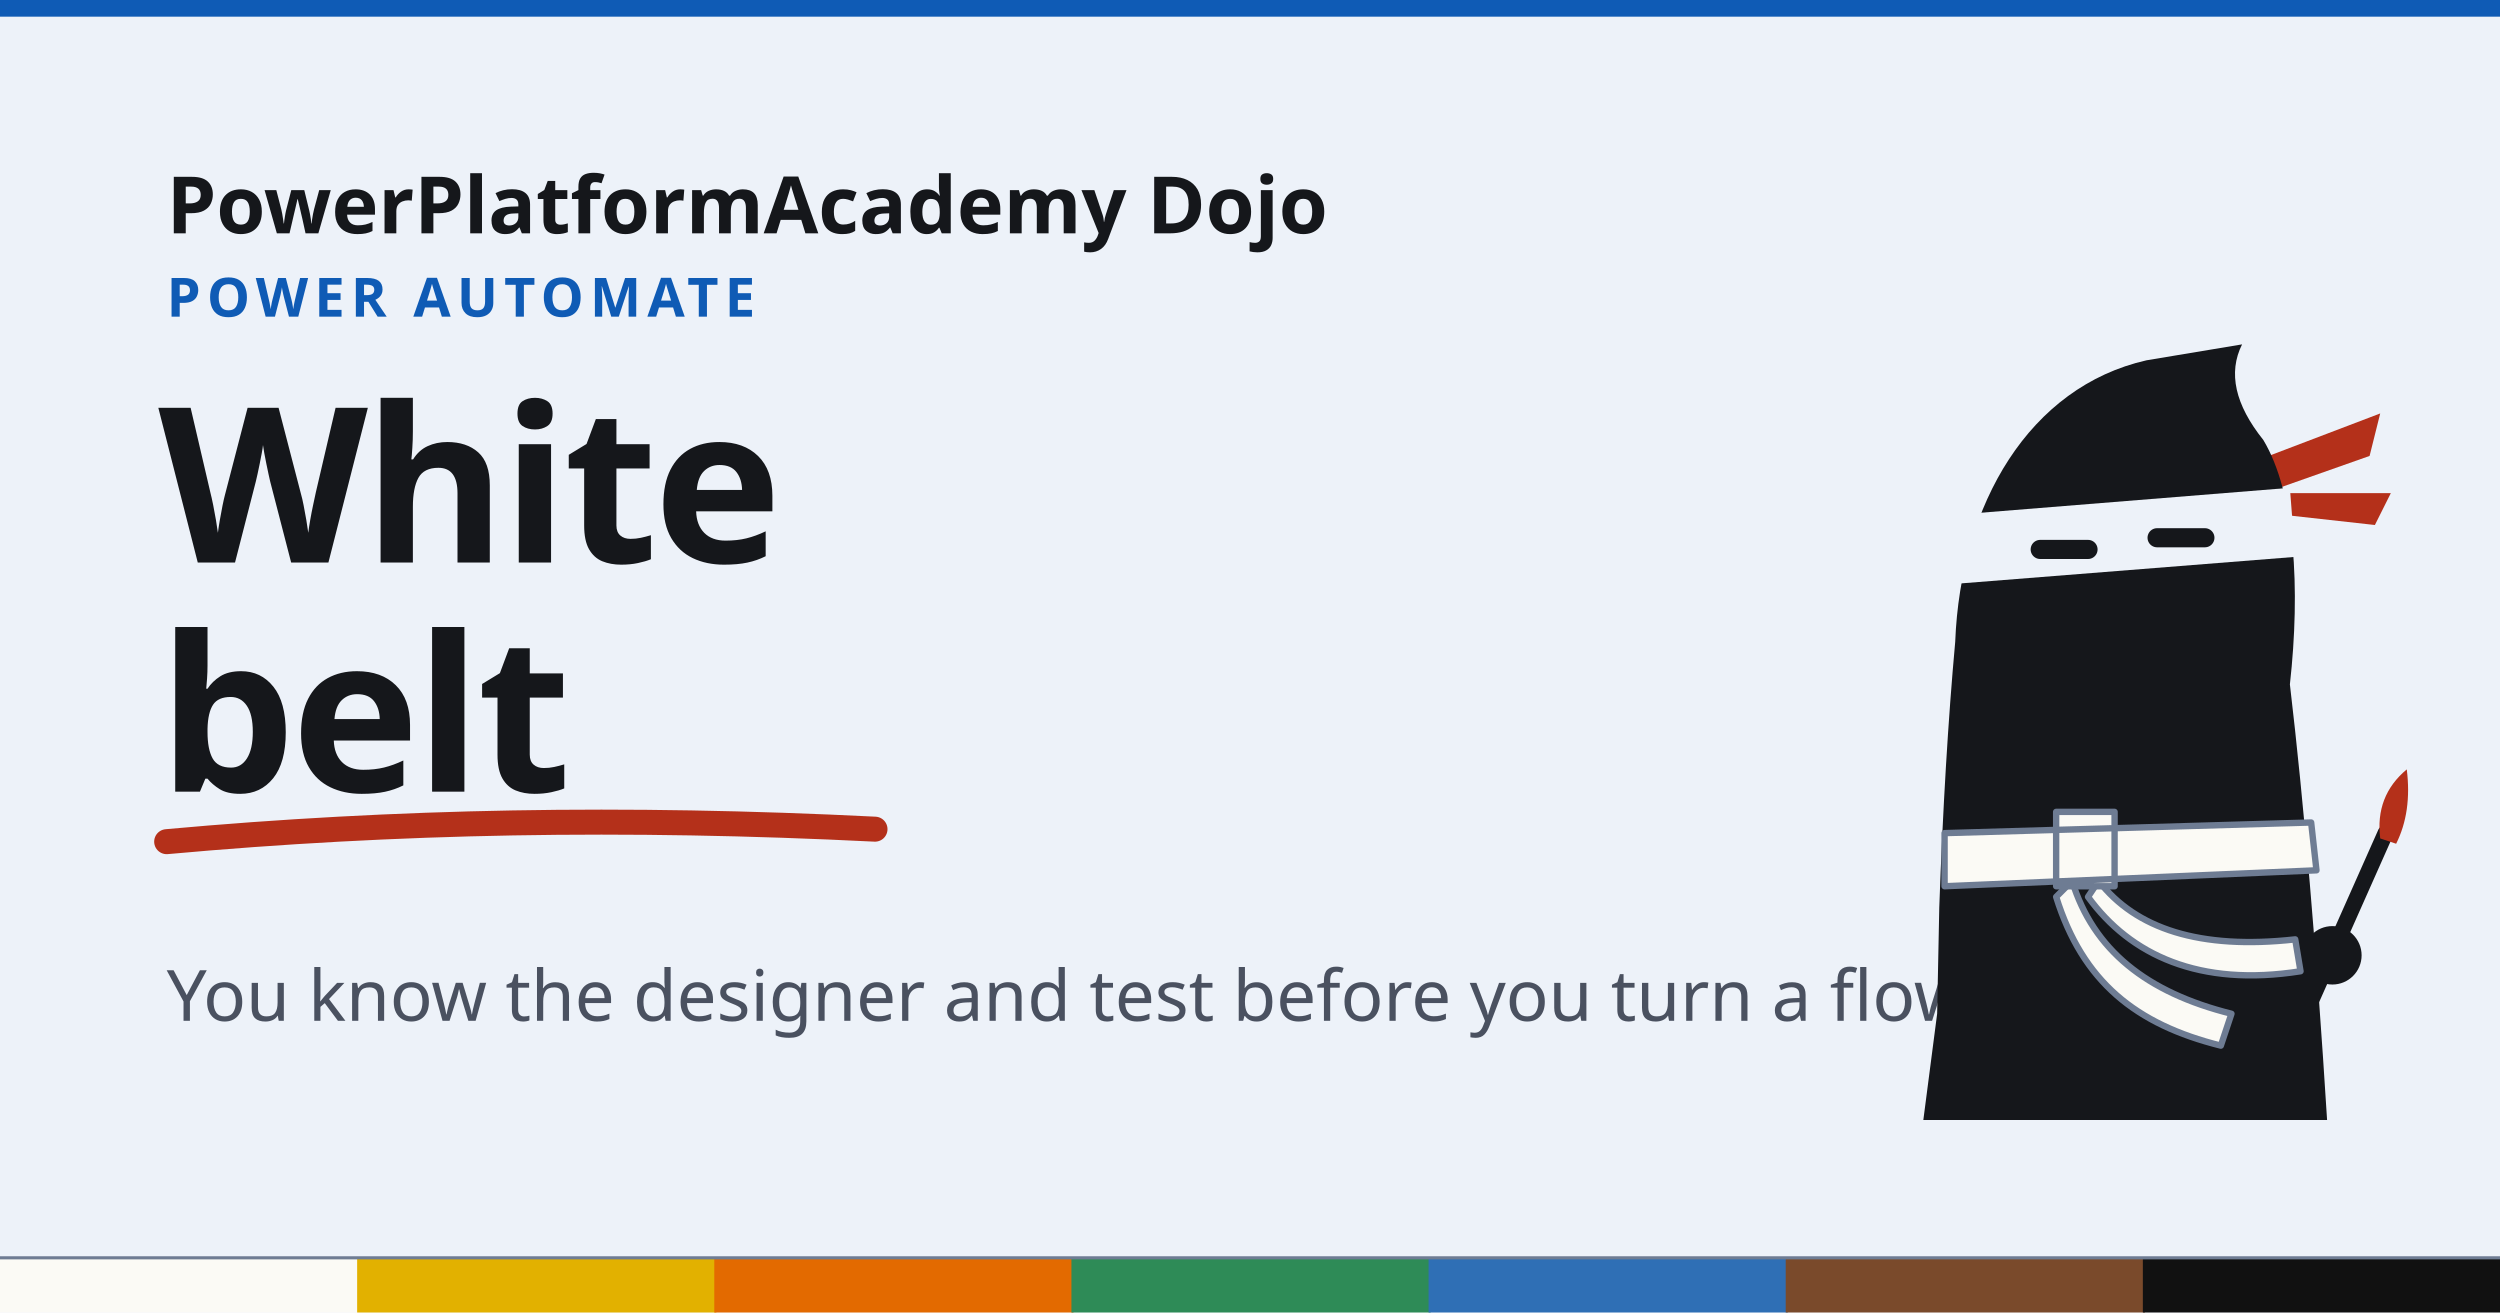
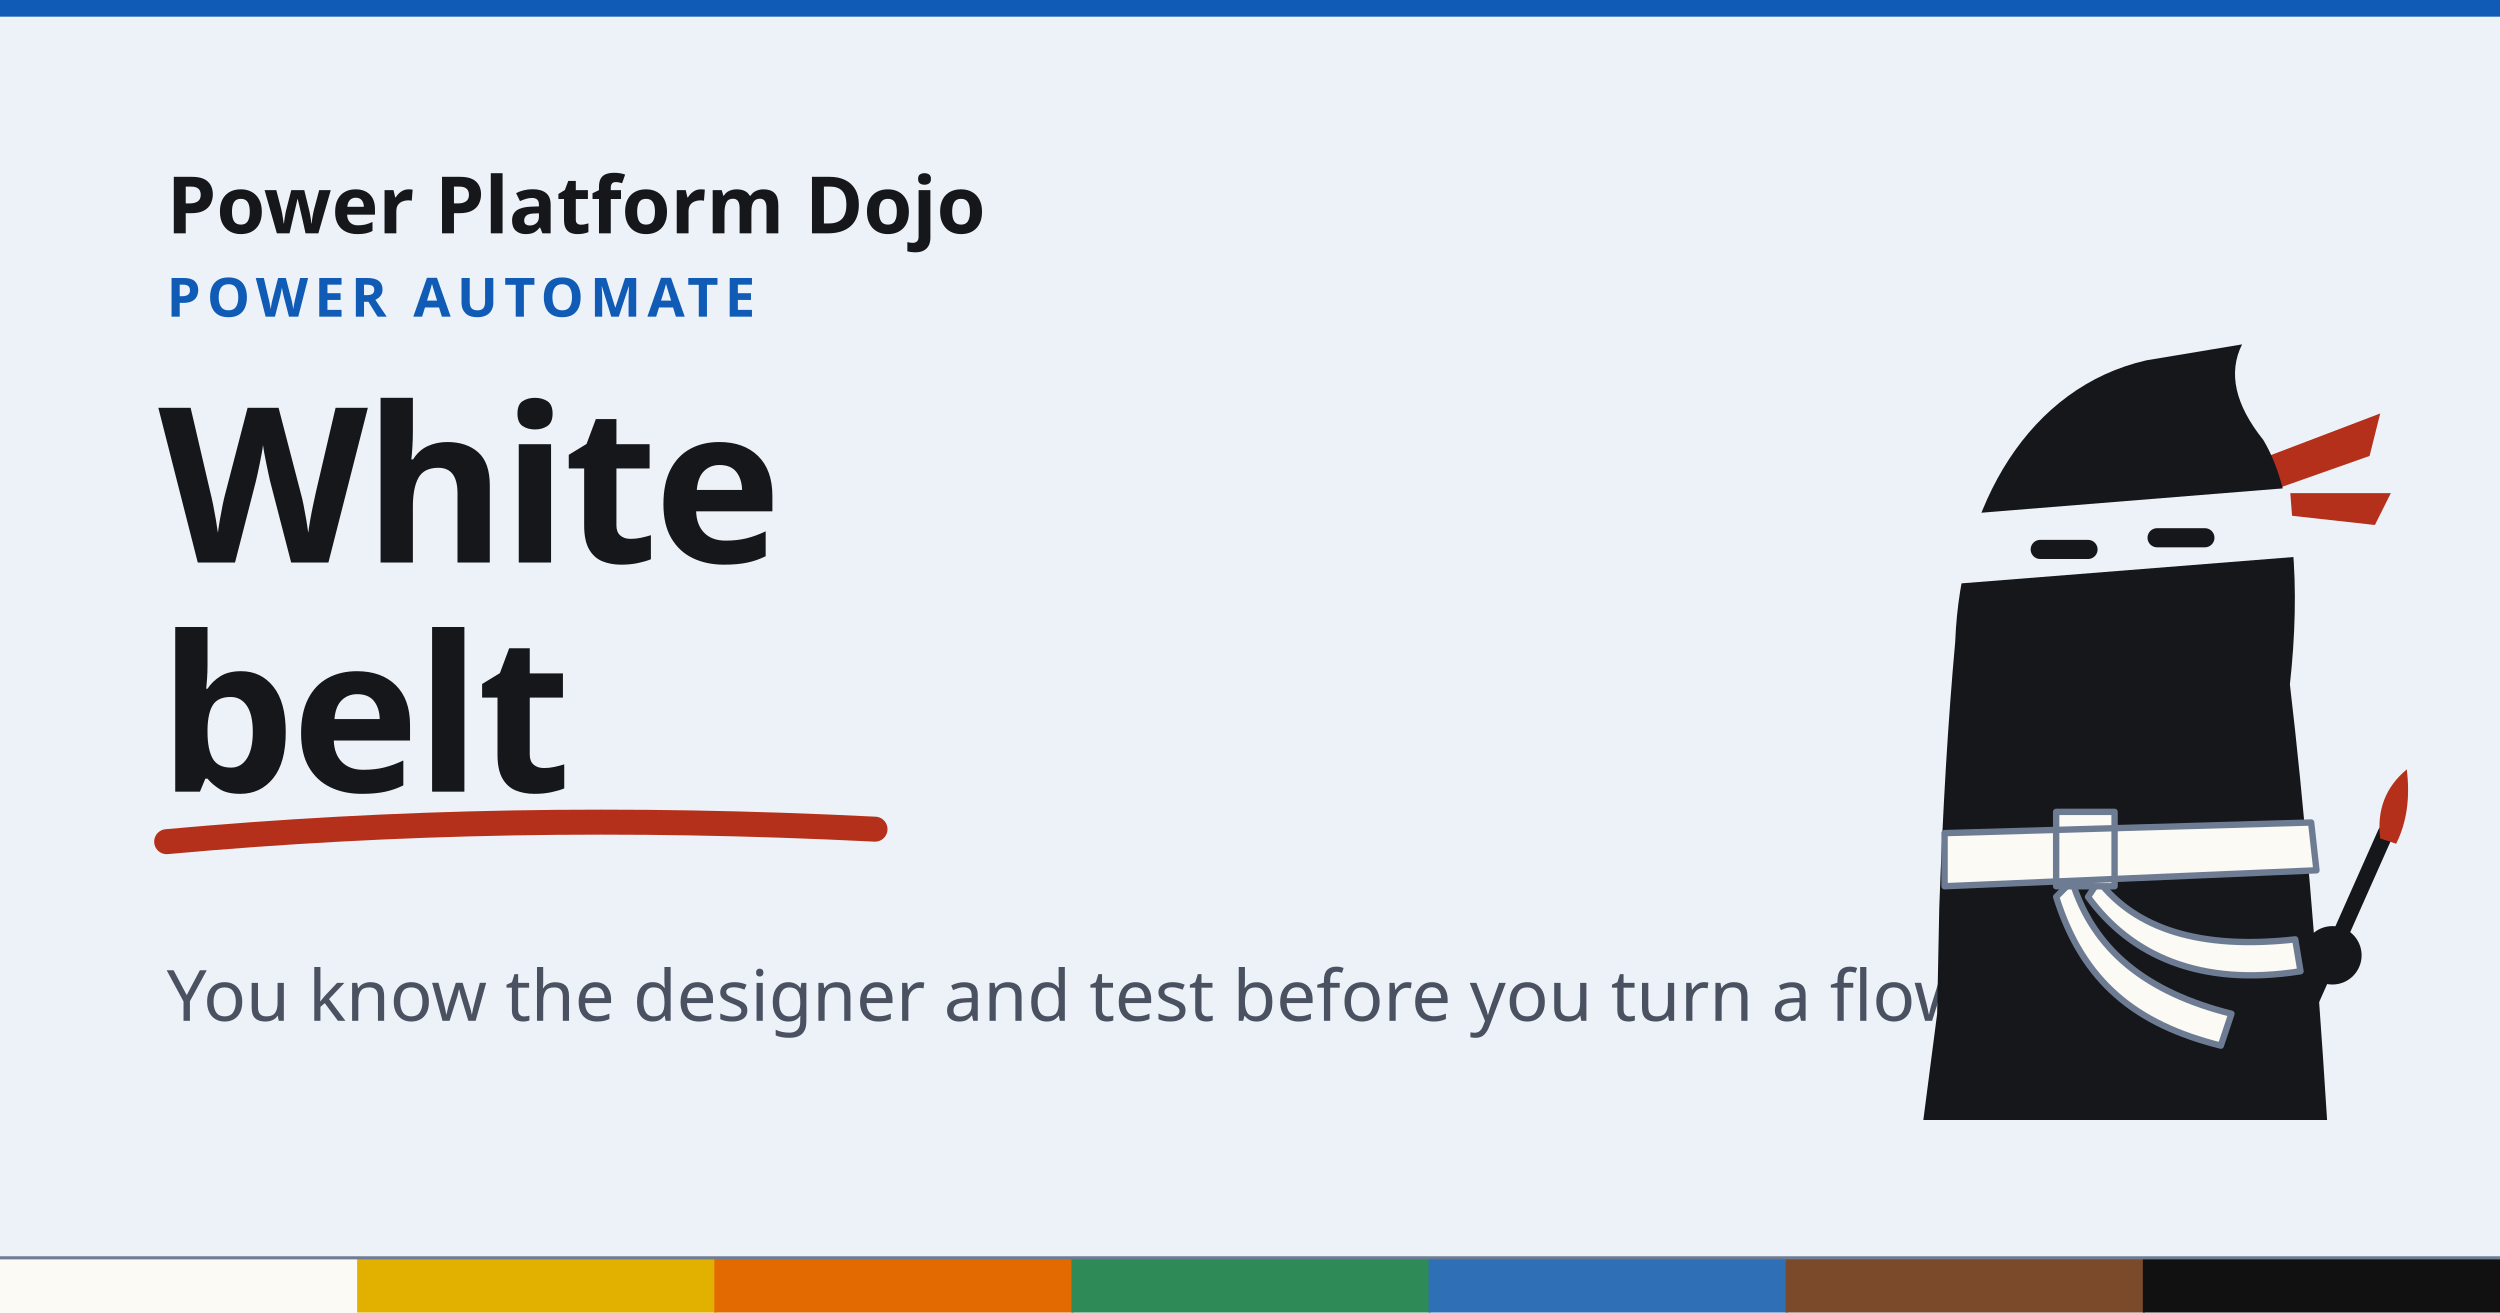
<svg xmlns="http://www.w3.org/2000/svg" width="1200" height="630" viewBox="0 0 1200 630">
  <rect width="1200" height="630" fill="#EDF2F9" />
  <rect x="0" y="604" width="172.429" height="26" fill="#FBFAF5" />
  <rect x="171.429" y="604" width="172.429" height="26" fill="#E2B100" />
  <rect x="342.857" y="604" width="172.429" height="26" fill="#E36A00" />
  <rect x="514.286" y="604" width="172.429" height="26" fill="#2E8B57" />
  <rect x="685.714" y="604" width="172.429" height="26" fill="#2F6FB5" />
  <rect x="857.143" y="604" width="172.429" height="26" fill="#7A4A2B" />
  <rect x="1028.571" y="604" width="172.429" height="26" fill="#111111" />
  <rect x="0" y="603" width="1200" height="1.5" fill="#6E7C93" />
  <rect x="0" y="0" width="1200" height="8" fill="#0F5BB5" />
-   <text x="80" y="112" font-family="Bahnschrift, 'Arial Narrow', sans-serif" font-weight="600" font-size="38" fill="#15171B">PowerPlatformAcademy Dojo</text>
+   <text x="80" y="112" font-family="Bahnschrift, 'Arial Narrow', sans-serif" font-weight="600" font-size="38" fill="#15171B">Power Platform Dojo</text>
  <text x="80" y="152" font-family="Bahnschrift, 'Arial Narrow', sans-serif" font-weight="700" font-size="26" letter-spacing="3" fill="#0F5BB5">POWER AUTOMATE</text>
  <text x="76" y="270" font-family="Bahnschrift, 'Arial Narrow', sans-serif" font-weight="700" font-size="104" letter-spacing="-2" fill="#15171B">White</text>
  <text x="76" y="380" font-family="Bahnschrift, 'Arial Narrow', sans-serif" font-weight="700" font-size="104" letter-spacing="-2" fill="#15171B">belt</text>
  <path d="M80 404C190 394 300 392 420 398" fill="none" stroke="#B4301A" stroke-width="12" stroke-linecap="round" />
  <text x="80" y="490" font-family="'Segoe UI', system-ui, sans-serif" font-size="34" fill="#4A5160">You know the designer and test before you turn a flow on.</text>
  <g transform="translate(862 150) scale(2.55)">
    <style>.t-koerper{fill:#15171B}.t-gesicht{fill:#EDF2F9}.t-augen{fill:none;stroke:#15171B;stroke-width:3.6;stroke-linecap:round}.t-band,.t-pinsel-spitze{fill:#B4301A}.t-guertel,.t-guertel-enden{fill:#FBFAF5;stroke:#6E7C93;stroke-width:1.2;stroke-linejoin:round}.t-pinsel-stiel{fill:none;stroke:#15171B;stroke-width:3;stroke-linecap:round}.t-hand{fill:#15171B}.t-rolle,.t-strich{display:none}</style>
    <g class="t-figur">
      <path class="t-band" d="M89 27l21-8-2 8-17 6zM90 34h22l-3 6-18-2z" />
      <path class="t-koerper" d="M24 152l2.6-20 .4-20q1-28 3-50c1-26 14-48 36-53l18-3q-4 8 4 18c6 10 7 28 5 46q4 34 7 82z" />
      <path class="t-gesicht" d="M31 38l62-5 1 13-63 5z" />
      <path class="t-augen" d="M46 44.6h9M68 42.4h9" />
      <g class="t-rolle">
        <path class="t-rolle-blatt" d="M30 114h60v18H30z" />
        <path class="t-rolle-zeilen" d="M38 120h40M38 126h28" />
        <path class="t-rolle-enden" d="M25 111h6v24h-6zM89 111h6v24h-6z" />
      </g>
      <path class="t-guertel-enden" d="M52 107c4 13 14 21 30 25l-2 6c-16-4-26-12-31-28zM57 107c7 9 19 13 37 11l1 6c-19 3-32-3-40-14z" />
      <path class="t-guertel" d="M28 98l69-2 1 9-70 3zM49 94h11v14H49z" />
      <g class="t-pinsel">
        <path class="t-pinsel-stiel" d="M95 134l16-36" />
        <path class="t-pinsel-spitze" d="M110 99q-1-8 5-13 1 8-2 14z" />
        <circle class="t-hand" cx="101" cy="121" r="5.5" />
      </g>
      <path class="t-strich" pathLength="1" d="M24 152l2.6-20 .4-20q1-28 3-50c1-26 14-48 36-53l18-3q-4 8 4 18c6 10 7 28 5 46q4 34 7 82z" />
    </g>
  </g>
</svg>
